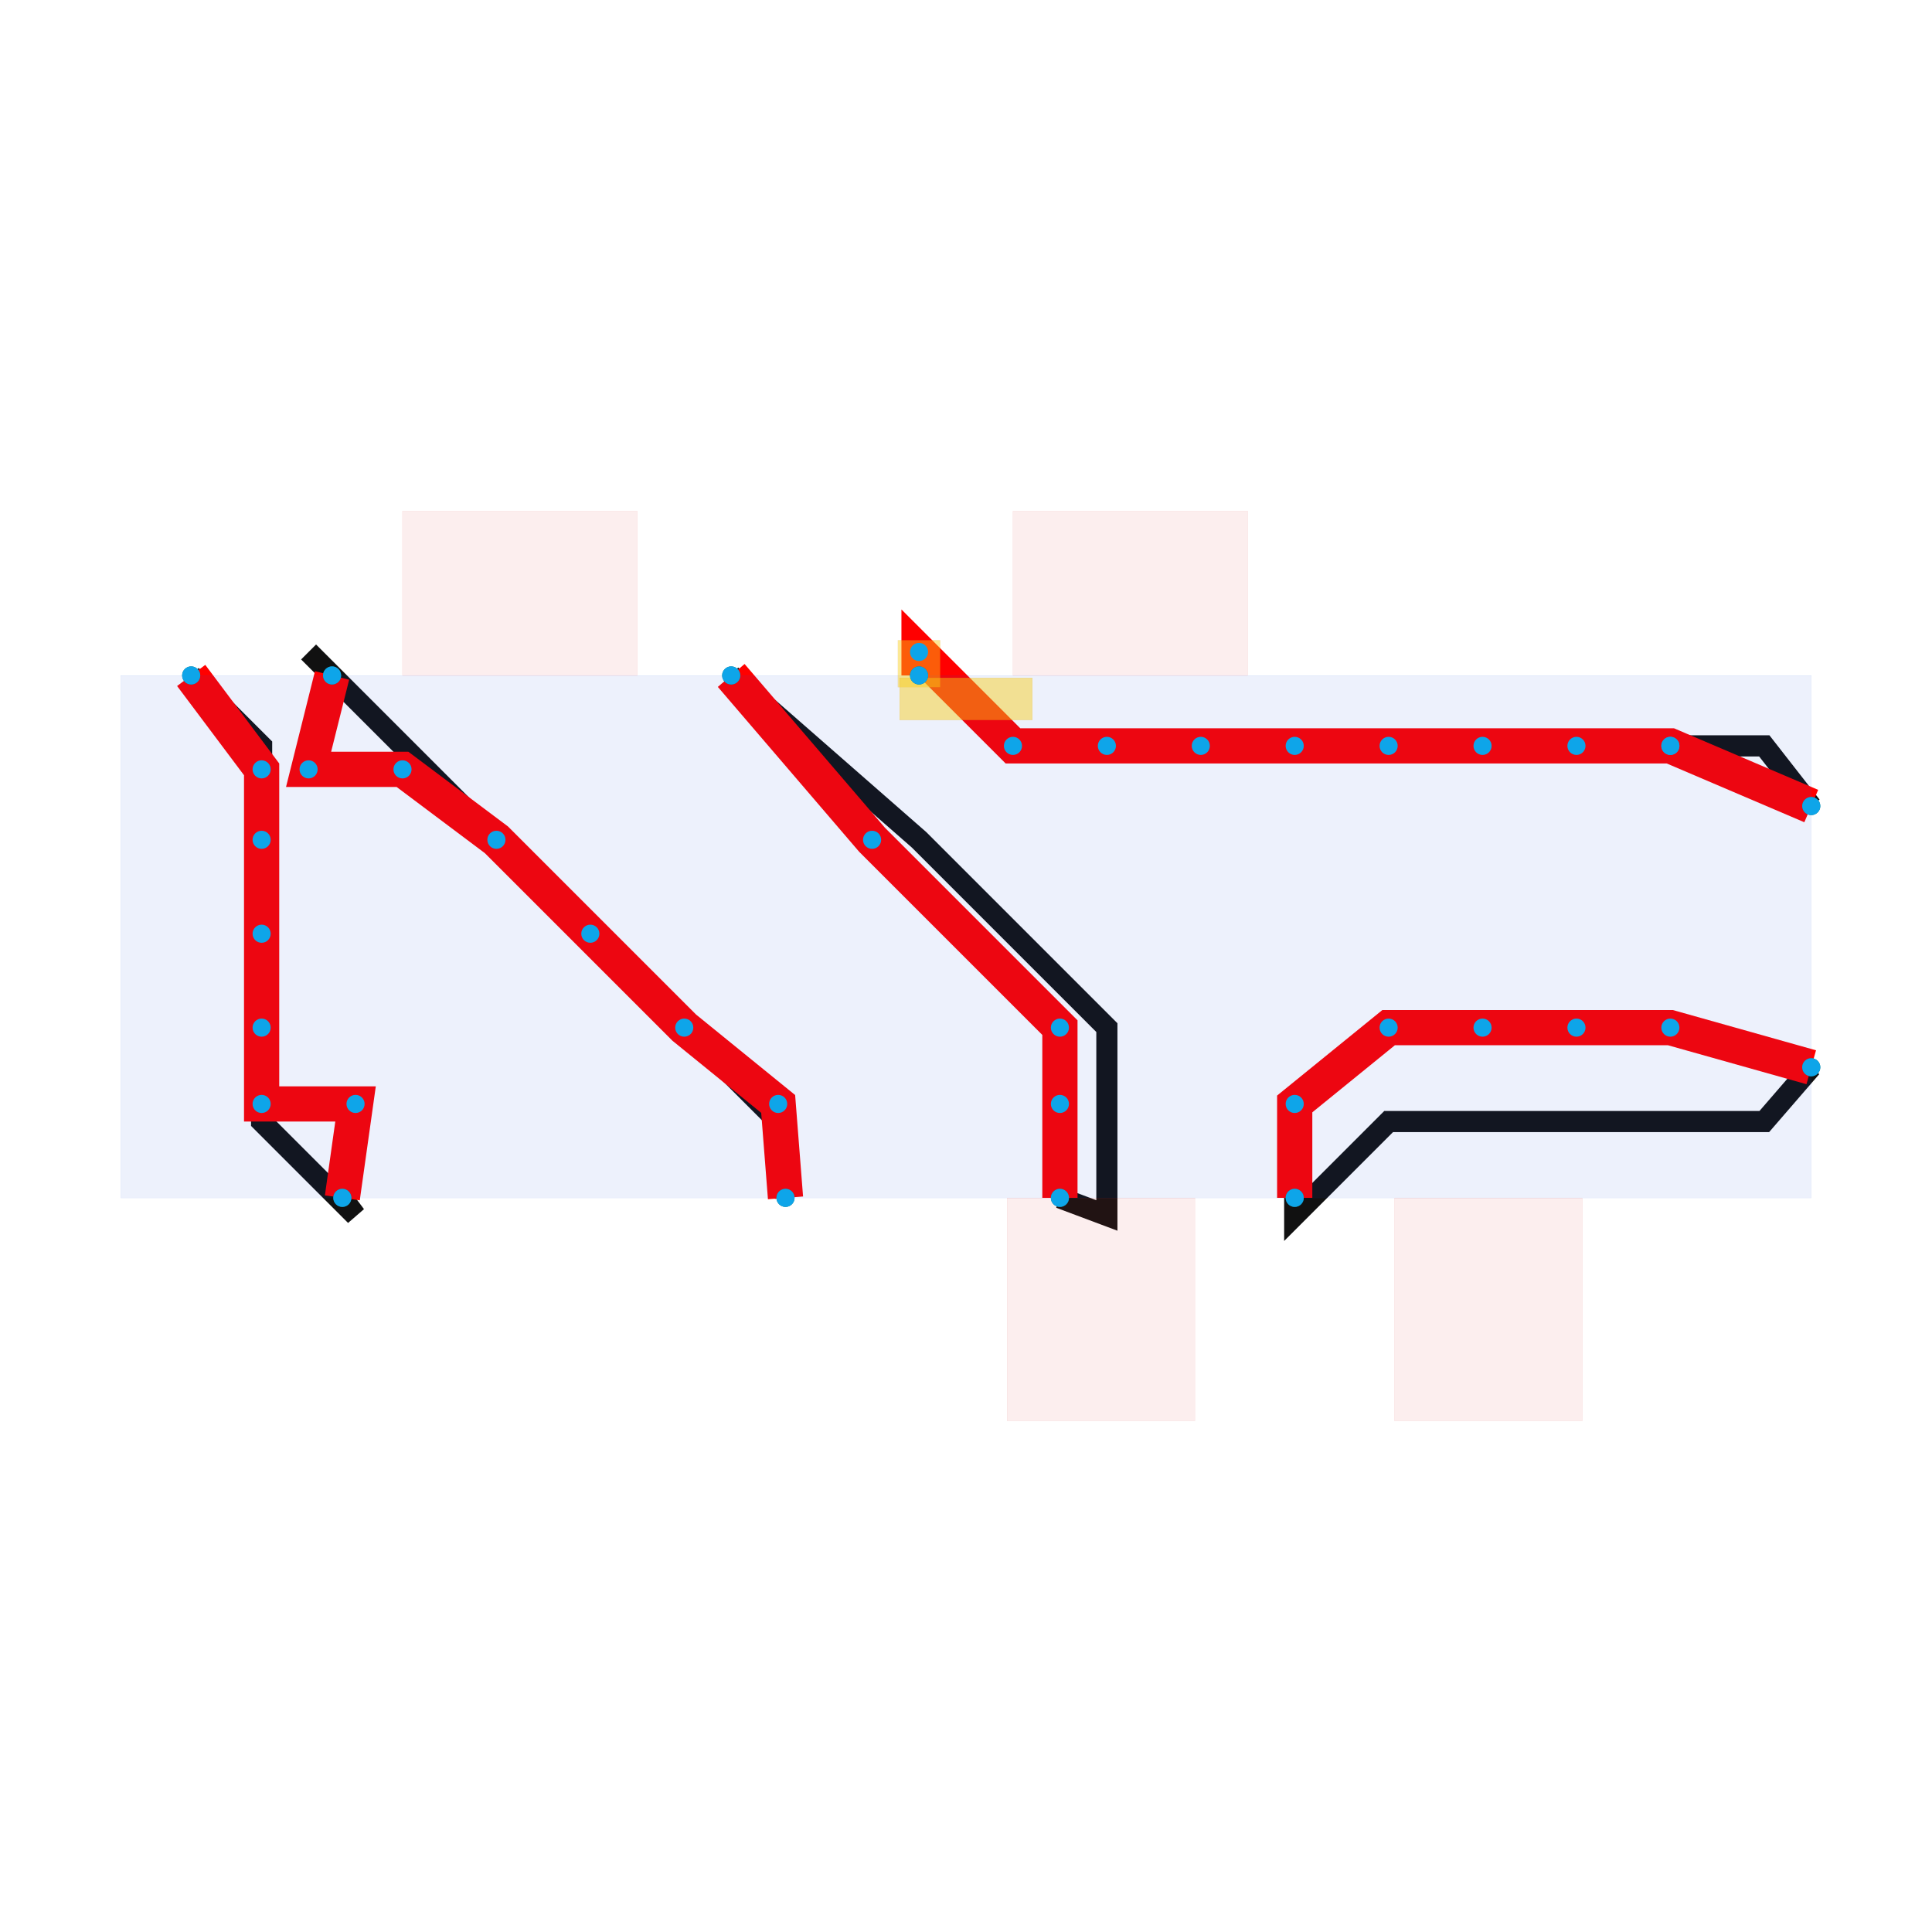
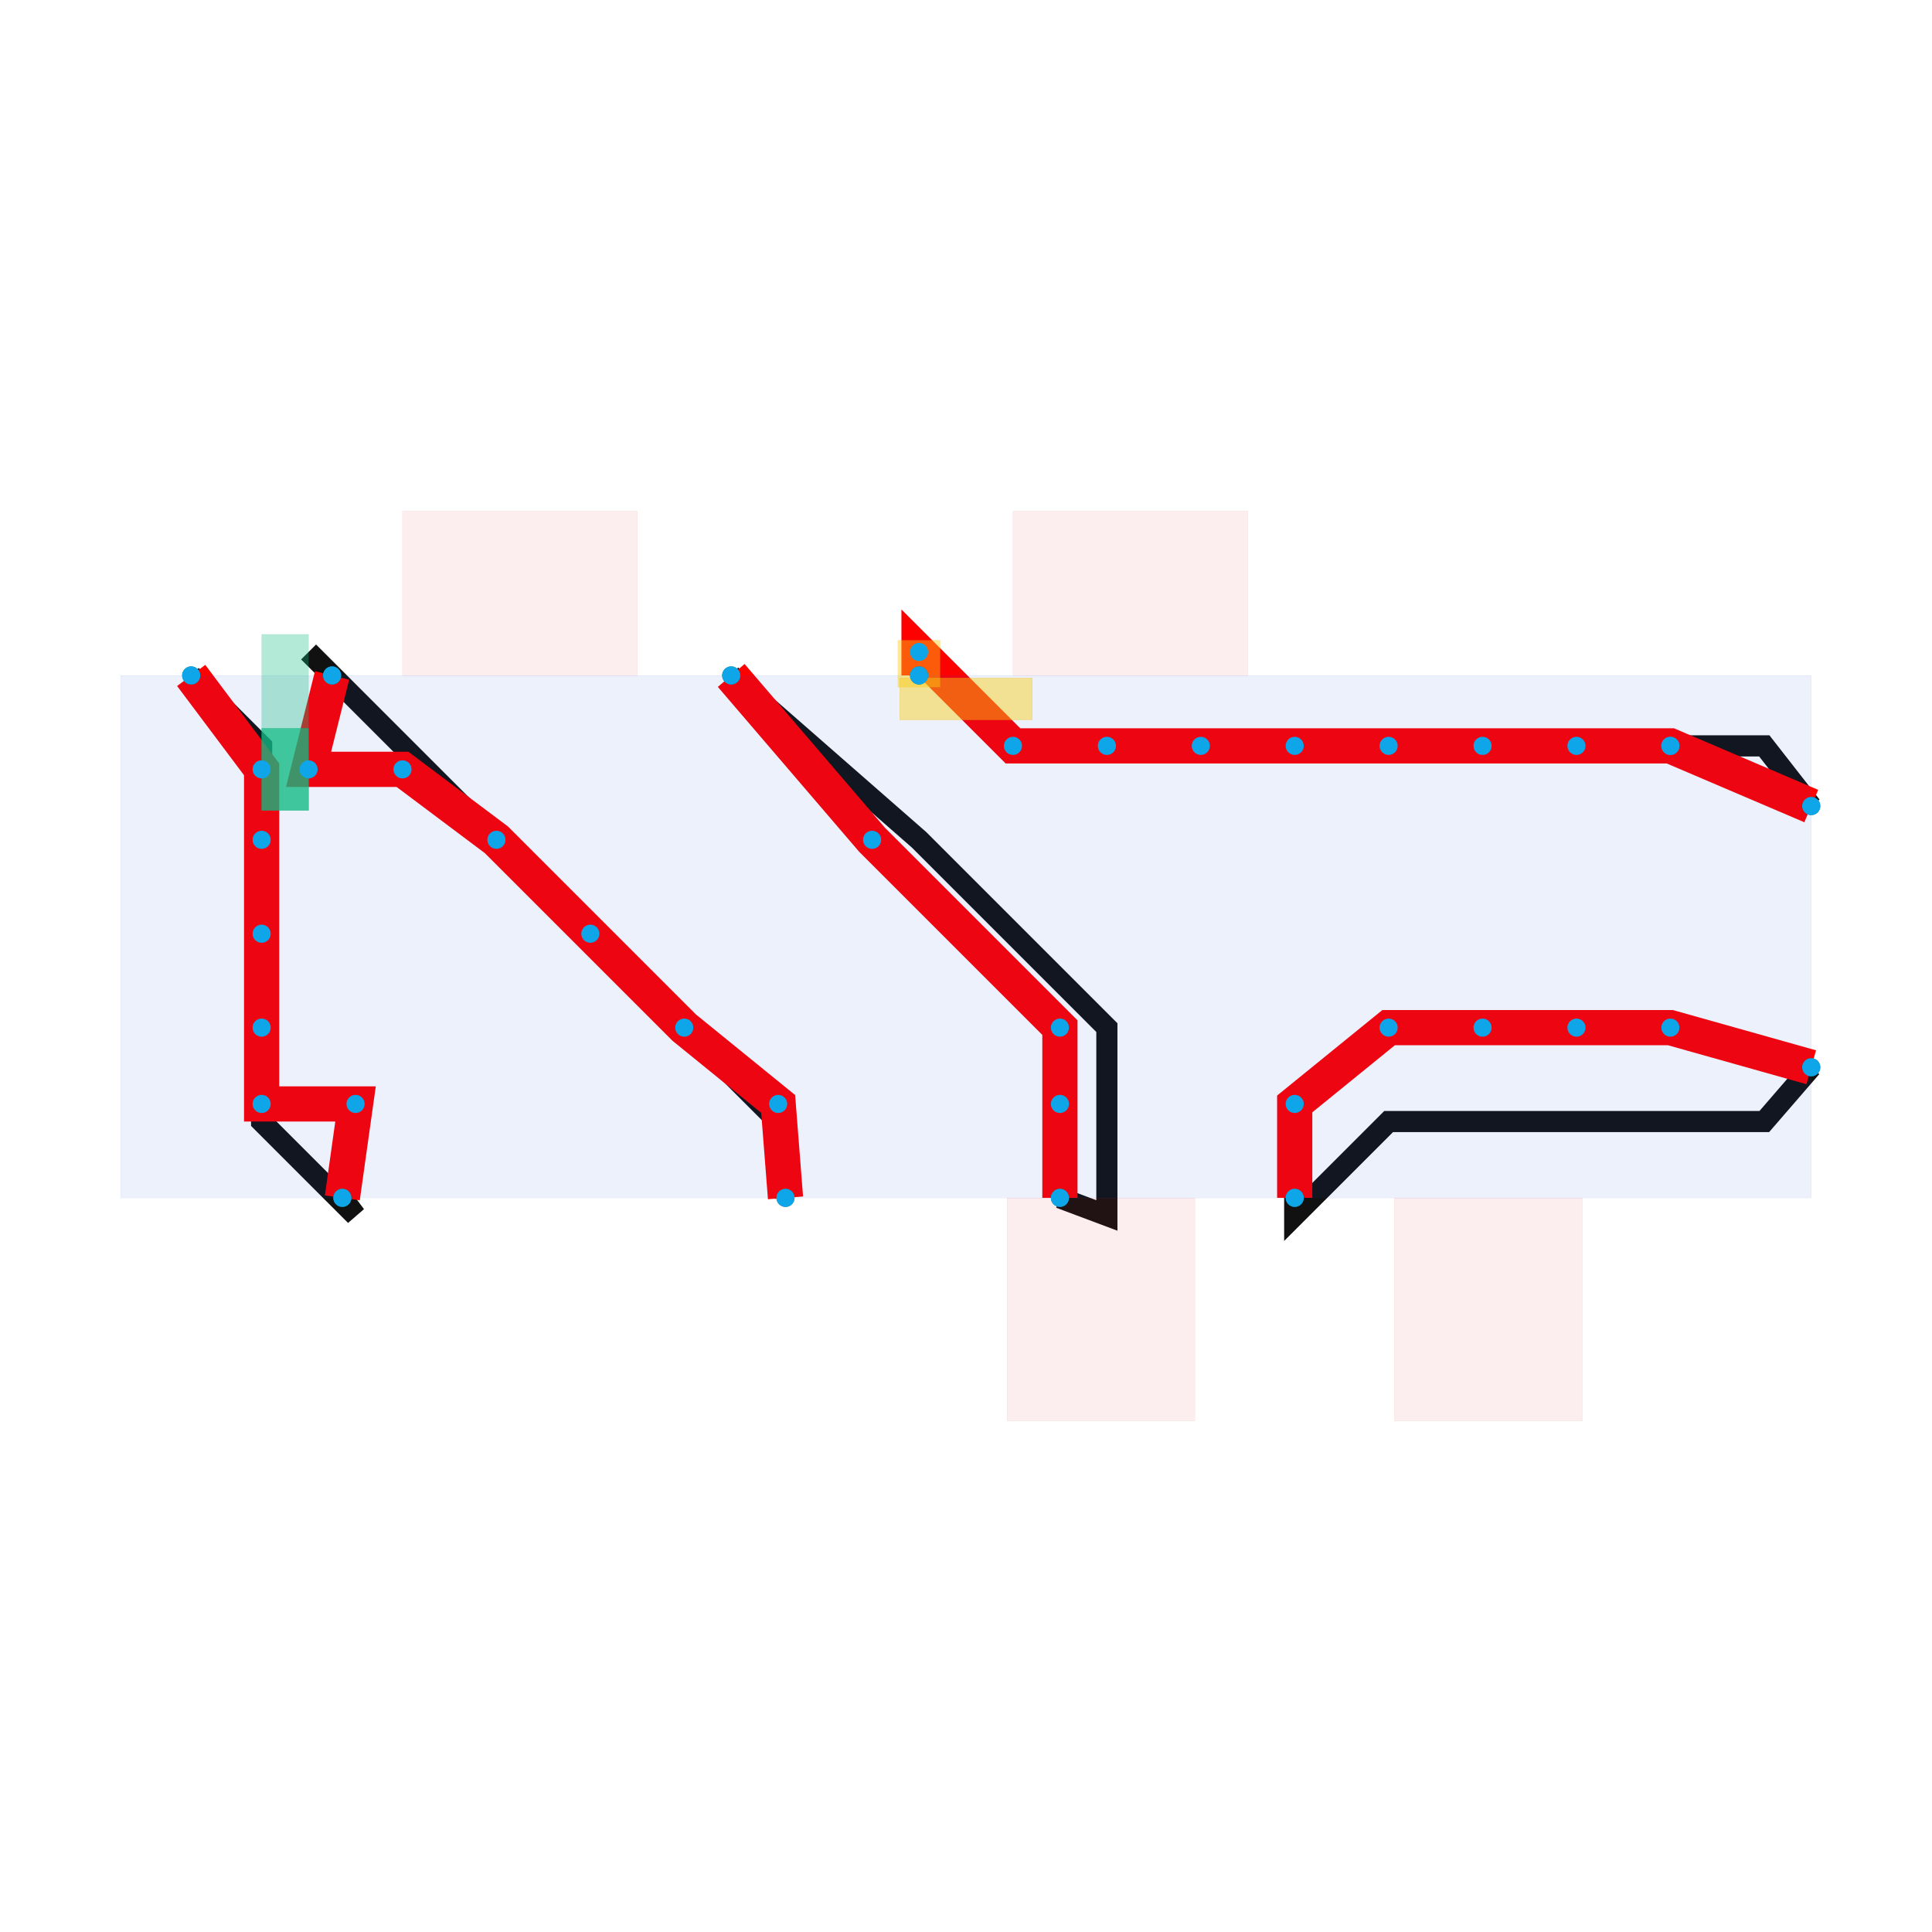
<svg xmlns="http://www.w3.org/2000/svg" width="640" height="640" viewBox="0 0 640 640">
  <rect width="100%" height="100%" fill="white" />
  <g>
    <polyline data-points="-8,-9.525 -8,-9.600000000000001 -7.6,-9.200000000000001 -7.199999999999999,-9.200000000000001 -6.799999999999999,-9.200000000000001 -6.399999999999999,-9.200000000000001 -5.999999999999998,-9.200000000000001 -5.800000000000001,-8.96875" data-type="line" data-label="original:source_net_11_mst1" points="428.889,396.806 428.889,402.639 460,371.528 491.111,371.528 522.222,371.528 553.333,371.528 584.444,371.528 600,353.542" fill="none" stroke="#111111" stroke-width="7" />
  </g>
  <g>
    <polyline data-points="-9.6,-7.299999999999999 -9.600000000000001,-7.2 -9.200000000000001,-7.6000000000000005 -8.8,-7.6000000000000005 -8.4,-7.6000000000000005 -8,-7.6000000000000005 -7.6,-7.6000000000000005 -7.199999999999999,-7.6000000000000005 -6.799999999999999,-7.6000000000000005 -6.399999999999999,-7.6000000000000005 -5.999999999999998,-7.6000000000000005 -5.800000000000001,-7.856249999999999" data-type="line" data-label="original:source_net_12_mst1" points="304.444,223.75 304.444,215.972 335.556,247.083 366.667,247.083 397.778,247.083 428.889,247.083 460,247.083 491.111,247.083 522.222,247.083 553.333,247.083 584.444,247.083 600,267.014" fill="none" stroke="#111111" stroke-width="7" />
  </g>
  <g>
    <polyline data-points="-12.05625,-9.525 -12,-9.600000000000001 -12.4,-9.200000000000001 -12.4,-8.8 -12.4,-8.4 -12.4,-8 -12.4,-7.6 -12.7,-7.299999999999999" data-type="line" data-label="original:source_net_7" points="113.403,396.806 117.778,402.639 86.667,371.528 86.667,340.417 86.667,309.306 86.667,278.194 86.667,247.083 63.333,223.75" fill="none" stroke="#111111" stroke-width="7" />
  </g>
  <g>
    <polyline data-points="-9,-9.525 -8.8,-9.600000000000001 -8.8,-8.8 -9.600000000000001,-8 -10.4,-7.299999999999999" data-type="line" data-label="original:source_net_11_mst2" points="351.111,396.806 366.667,402.639 366.667,340.417 304.444,278.194 242.222,223.75" fill="none" stroke="#111111" stroke-width="7" />
  </g>
  <g>
    <polyline data-points="-12.100000000000001,-7.299999999999999 -12.200000000000001,-7.2 -11.8,-7.6000000000000005 -11.4,-8 -11,-8.4 -10.6,-8.8 -10.2,-9.200000000000001 -10.168750000000001,-9.525" data-type="line" data-label="original:source_net_13" points="110,223.75 102.222,215.972 133.333,247.083 164.444,278.194 195.556,309.306 226.667,340.417 257.778,371.528 260.208,396.806" fill="none" stroke="#111111" stroke-width="7" />
  </g>
  <g>
    <polyline data-points="-8,-9.525 -8,-9.125 -7.6,-8.8 -7.199999999999999,-8.8 -6.799999999999999,-8.8 -6.399999999999999,-8.8 -5.800000000000001,-8.96875" data-type="line" data-label="source_net_11_mst1" points="428.889,396.806 428.889,365.694 460,340.417 491.111,340.417 522.222,340.417 553.333,340.417 600,353.542" fill="none" stroke="#FF0000" stroke-width="11.667" />
  </g>
  <g>
    <polyline data-points="-9.6,-7.299999999999999 -9.600000000000001,-7.2 -9.200000000000001,-7.6000000000000005 -8.8,-7.6000000000000005 -8.4,-7.6000000000000005 -8,-7.6000000000000005 -7.6,-7.6000000000000005 -7.199999999999999,-7.6000000000000005 -6.799999999999999,-7.6000000000000005 -6.399999999999999,-7.6000000000000005 -6.399999999999999,-7.6000000000000005 -5.800000000000001,-7.856249999999999" data-type="line" data-label="source_net_12_mst1" points="304.444,223.75 304.444,215.972 335.556,247.083 366.667,247.083 397.778,247.083 428.889,247.083 460,247.083 491.111,247.083 522.222,247.083 553.333,247.083 553.333,247.083 600,267.014" fill="none" stroke="#FF0000" stroke-width="11.667" />
  </g>
  <g>
    <polyline data-points="-12.05625,-9.525 -12,-9.125 -12.4,-9.125 -12.4,-8.8 -12.4,-8.4 -12.4,-8 -12.4,-7.699999999999999 -12.7,-7.299999999999999" data-type="line" data-label="source_net_7" points="113.403,396.806 117.778,365.694 86.667,365.694 86.667,340.417 86.667,309.306 86.667,278.194 86.667,254.861 63.333,223.75" fill="none" stroke="#FF0000" stroke-width="11.667" />
  </g>
  <g>
    <polyline data-points="-9,-9.525 -9,-9.125 -9,-8.8 -9.8,-8 -10.4,-7.299999999999999" data-type="line" data-label="source_net_11_mst2" points="351.111,396.806 351.111,365.694 351.111,340.417 288.889,278.194 242.222,223.75" fill="none" stroke="#FF0000" stroke-width="11.667" />
  </g>
  <g>
    <polyline data-points="-12.100000000000001,-7.299999999999999 -12.200000000000001,-7.699999999999999 -11.8,-7.699999999999999 -11.4,-8 -11,-8.4 -10.6,-8.8 -10.2,-9.125 -10.168750000000001,-9.525" data-type="line" data-label="source_net_13" points="110,223.75 102.222,254.861 133.333,254.861 164.444,278.194 195.556,309.306 226.667,340.417 257.778,365.694 260.208,396.806" fill="none" stroke="#FF0000" stroke-width="11.667" />
  </g>
  <g>
    <rect data-type="rect" data-label="cmn_15" data-x="-9.4" data-y="-8.4125" x="40" y="223.75" width="560" height="173.056" fill="rgba(29, 78, 216, 0.08)" stroke="#1d4ed8" stroke-width="0.013" />
  </g>
  <g>
    <rect data-type="rect" data-label="obstacle:rect:0" data-x="-11.3" data-y="-6.95" x="133.333" y="169.306" width="77.778" height="54.444" fill="rgba(220, 38, 38, 0.08)" stroke="#dc2626" stroke-width="0.013" />
  </g>
  <g>
    <rect data-type="rect" data-label="obstacle:rect:1" data-x="-8.825" data-y="-10" x="333.611" y="396.806" width="62.222" height="73.889" fill="rgba(220, 38, 38, 0.08)" stroke="#dc2626" stroke-width="0.013" />
  </g>
  <g>
    <rect data-type="rect" data-label="obstacle:rect:2" data-x="-7.175" data-y="-10" x="461.944" y="396.806" width="62.222" height="73.889" fill="rgba(220, 38, 38, 0.08)" stroke="#dc2626" stroke-width="0.013" />
  </g>
  <g>
    <rect data-type="rect" data-label="obstacle:rect:3" data-x="-8.7" data-y="-6.95" x="335.556" y="169.306" width="77.778" height="54.444" fill="rgba(220, 38, 38, 0.08)" stroke="#dc2626" stroke-width="0.013" />
  </g>
  <g>
    <rect data-type="rect" data-label="boundry-violation:1:0" data-x="-9.600000000000001" data-y="-7.25" x="297.444" y="212.083" width="14" height="15.556" fill="rgba(250, 204, 21, 0.45)" stroke="#b45309" stroke-width="0.013" />
  </g>
  <g>
    <rect data-type="rect" data-label="boundry-violation:1:1" data-x="-9.400000000000002" data-y="-7.4" x="298.001" y="224.528" width="43.998" height="14" fill="rgba(250, 204, 21, 0.45)" stroke="#b45309" stroke-width="0.013" />
+   </g>
+   <g>
+     <rect data-type="rect" data-label="trace-violation:2:s2:4:s0:top" data-x="-12.3" data-y="-7.699999999999999" x="86.667" y="241.25" width="15.556" height="27.222" fill="rgba(16, 185, 129, 0.32)" stroke="#059669" stroke-width="0.013" />
+   </g>
+   <g>
+     <rect data-type="rect" data-label="trace-violation:2:s2:4:s1:top" data-x="-12.3" data-y="-7.699999999999999" x="86.667" y="241.25" width="15.556" height="27.222" fill="rgba(16, 185, 129, 0.32)" stroke="#059669" stroke-width="0.013" />
+   </g>
+   <g>
+     <rect data-type="rect" data-label="trace-violation:2:s6:4:s0:top" data-x="-12.3" data-y="-7.499999999999999" x="86.667" y="210.139" width="15.556" height="58.333" fill="rgba(16, 185, 129, 0.32)" stroke="#059669" stroke-width="0.013" />
+   </g>
+   <g>
+     <rect data-type="rect" data-label="trace-violation:2:s6:4:s1:top" data-x="-12.3" data-y="-7.699999999999999" x="86.667" y="241.25" width="15.556" height="27.222" fill="rgba(16, 185, 129, 0.32)" stroke="#059669" stroke-width="0.013" />
  </g>
  <g>
    <circle data-type="point" data-label="source_net_13" data-x="-12.100000000000001" data-y="-7.299999999999999" cx="110" cy="223.75" r="3" fill="#0f766e" />
  </g>
  <g>
    <circle data-type="point" data-label="source_net_13" data-x="-10.168750000000001" data-y="-9.525" cx="260.208" cy="396.806" r="3" fill="#0f766e" />
  </g>
  <g>
    <circle data-type="point" data-label="source_net_11_mst2" data-x="-9" data-y="-9.525" cx="351.111" cy="396.806" r="3" fill="#0f766e" />
  </g>
  <g>
    <circle data-type="point" data-label="source_net_11_mst2" data-x="-10.4" data-y="-7.299999999999999" cx="242.222" cy="223.75" r="3" fill="#0f766e" />
  </g>
  <g>
    <circle data-type="point" data-label="source_net_7" data-x="-12.05625" data-y="-9.525" cx="113.403" cy="396.806" r="3" fill="#0f766e" />
  </g>
  <g>
    <circle data-type="point" data-label="source_net_7" data-x="-12.7" data-y="-7.299999999999999" cx="63.333" cy="223.75" r="3" fill="#0f766e" />
  </g>
  <g>
    <circle data-type="point" data-label="source_net_12_mst1" data-x="-9.6" data-y="-7.299999999999999" cx="304.444" cy="223.75" r="3" fill="#0f766e" />
  </g>
  <g>
    <circle data-type="point" data-label="source_net_12_mst1" data-x="-5.800000000000001" data-y="-7.856249999999999" cx="600" cy="267.014" r="3" fill="#0f766e" />
  </g>
  <g>
    <circle data-type="point" data-label="source_net_11_mst1" data-x="-8" data-y="-9.525" cx="428.889" cy="396.806" r="3" fill="#0f766e" />
  </g>
  <g>
    <circle data-type="point" data-label="source_net_11_mst1" data-x="-5.800000000000001" data-y="-8.96875" cx="600" cy="353.542" r="3" fill="#0f766e" />
  </g>
  <g>
    <circle data-type="point" data-label="" data-x="-8" data-y="-9.525" cx="428.889" cy="396.806" r="3" fill="#0ea5e9" />
  </g>
  <g>
    <circle data-type="point" data-label="" data-x="-8" data-y="-9.125" cx="428.889" cy="365.694" r="3" fill="#0ea5e9" />
  </g>
  <g>
    <circle data-type="point" data-label="" data-x="-7.6" data-y="-8.8" cx="460" cy="340.417" r="3" fill="#0ea5e9" />
  </g>
  <g>
    <circle data-type="point" data-label="" data-x="-7.199999999999999" data-y="-8.8" cx="491.111" cy="340.417" r="3" fill="#0ea5e9" />
  </g>
  <g>
    <circle data-type="point" data-label="" data-x="-6.799999999999999" data-y="-8.8" cx="522.222" cy="340.417" r="3" fill="#0ea5e9" />
  </g>
  <g>
    <circle data-type="point" data-label="" data-x="-6.399999999999999" data-y="-8.8" cx="553.333" cy="340.417" r="3" fill="#0ea5e9" />
  </g>
  <g>
    <circle data-type="point" data-label="" data-x="-5.800000000000001" data-y="-8.96875" cx="600" cy="353.542" r="3" fill="#0ea5e9" />
  </g>
  <g>
    <circle data-type="point" data-label="" data-x="-9.6" data-y="-7.299999999999999" cx="304.444" cy="223.75" r="3" fill="#0ea5e9" />
  </g>
  <g>
    <circle data-type="point" data-label="" data-x="-9.600000000000001" data-y="-7.2" cx="304.444" cy="215.972" r="3" fill="#0ea5e9" />
  </g>
  <g>
    <circle data-type="point" data-label="" data-x="-9.200000000000001" data-y="-7.6000000000000005" cx="335.556" cy="247.083" r="3" fill="#0ea5e9" />
  </g>
  <g>
    <circle data-type="point" data-label="" data-x="-8.8" data-y="-7.6000000000000005" cx="366.667" cy="247.083" r="3" fill="#0ea5e9" />
  </g>
  <g>
    <circle data-type="point" data-label="" data-x="-8.4" data-y="-7.6000000000000005" cx="397.778" cy="247.083" r="3" fill="#0ea5e9" />
  </g>
  <g>
    <circle data-type="point" data-label="" data-x="-8" data-y="-7.6000000000000005" cx="428.889" cy="247.083" r="3" fill="#0ea5e9" />
  </g>
  <g>
    <circle data-type="point" data-label="" data-x="-7.6" data-y="-7.6000000000000005" cx="460" cy="247.083" r="3" fill="#0ea5e9" />
  </g>
  <g>
    <circle data-type="point" data-label="" data-x="-7.199999999999999" data-y="-7.6000000000000005" cx="491.111" cy="247.083" r="3" fill="#0ea5e9" />
  </g>
  <g>
    <circle data-type="point" data-label="" data-x="-6.799999999999999" data-y="-7.6000000000000005" cx="522.222" cy="247.083" r="3" fill="#0ea5e9" />
  </g>
  <g>
    <circle data-type="point" data-label="" data-x="-6.399999999999999" data-y="-7.6000000000000005" cx="553.333" cy="247.083" r="3" fill="#0ea5e9" />
  </g>
  <g>
    <circle data-type="point" data-label="" data-x="-6.399999999999999" data-y="-7.6000000000000005" cx="553.333" cy="247.083" r="3" fill="#0ea5e9" />
  </g>
  <g>
    <circle data-type="point" data-label="" data-x="-5.800000000000001" data-y="-7.856249999999999" cx="600" cy="267.014" r="3" fill="#0ea5e9" />
  </g>
  <g>
    <circle data-type="point" data-label="" data-x="-12.05625" data-y="-9.525" cx="113.403" cy="396.806" r="3" fill="#0ea5e9" />
  </g>
  <g>
    <circle data-type="point" data-label="" data-x="-12" data-y="-9.125" cx="117.778" cy="365.694" r="3" fill="#0ea5e9" />
  </g>
  <g>
    <circle data-type="point" data-label="" data-x="-12.4" data-y="-9.125" cx="86.667" cy="365.694" r="3" fill="#0ea5e9" />
  </g>
  <g>
    <circle data-type="point" data-label="" data-x="-12.4" data-y="-8.8" cx="86.667" cy="340.417" r="3" fill="#0ea5e9" />
  </g>
  <g>
    <circle data-type="point" data-label="" data-x="-12.4" data-y="-8.4" cx="86.667" cy="309.306" r="3" fill="#0ea5e9" />
  </g>
  <g>
    <circle data-type="point" data-label="" data-x="-12.4" data-y="-8" cx="86.667" cy="278.194" r="3" fill="#0ea5e9" />
  </g>
  <g>
    <circle data-type="point" data-label="" data-x="-12.4" data-y="-7.699999999999999" cx="86.667" cy="254.861" r="3" fill="#0ea5e9" />
  </g>
  <g>
    <circle data-type="point" data-label="" data-x="-12.7" data-y="-7.299999999999999" cx="63.333" cy="223.75" r="3" fill="#0ea5e9" />
  </g>
  <g>
    <circle data-type="point" data-label="" data-x="-9" data-y="-9.525" cx="351.111" cy="396.806" r="3" fill="#0ea5e9" />
  </g>
  <g>
    <circle data-type="point" data-label="" data-x="-9" data-y="-9.125" cx="351.111" cy="365.694" r="3" fill="#0ea5e9" />
  </g>
  <g>
    <circle data-type="point" data-label="" data-x="-9" data-y="-8.8" cx="351.111" cy="340.417" r="3" fill="#0ea5e9" />
  </g>
  <g>
    <circle data-type="point" data-label="" data-x="-9.8" data-y="-8" cx="288.889" cy="278.194" r="3" fill="#0ea5e9" />
  </g>
  <g>
    <circle data-type="point" data-label="" data-x="-10.4" data-y="-7.299999999999999" cx="242.222" cy="223.75" r="3" fill="#0ea5e9" />
  </g>
  <g>
    <circle data-type="point" data-label="" data-x="-12.100000000000001" data-y="-7.299999999999999" cx="110" cy="223.75" r="3" fill="#0ea5e9" />
  </g>
  <g>
    <circle data-type="point" data-label="" data-x="-12.200000000000001" data-y="-7.699999999999999" cx="102.222" cy="254.861" r="3" fill="#0ea5e9" />
  </g>
  <g>
    <circle data-type="point" data-label="" data-x="-11.8" data-y="-7.699999999999999" cx="133.333" cy="254.861" r="3" fill="#0ea5e9" />
  </g>
  <g>
    <circle data-type="point" data-label="" data-x="-11.4" data-y="-8" cx="164.444" cy="278.194" r="3" fill="#0ea5e9" />
  </g>
  <g>
    <circle data-type="point" data-label="" data-x="-11" data-y="-8.4" cx="195.556" cy="309.306" r="3" fill="#0ea5e9" />
  </g>
  <g>
    <circle data-type="point" data-label="" data-x="-10.6" data-y="-8.8" cx="226.667" cy="340.417" r="3" fill="#0ea5e9" />
  </g>
  <g>
    <circle data-type="point" data-label="" data-x="-10.2" data-y="-9.125" cx="257.778" cy="365.694" r="3" fill="#0ea5e9" />
  </g>
  <g>
    <circle data-type="point" data-label="" data-x="-10.168750000000001" data-y="-9.525" cx="260.208" cy="396.806" r="3" fill="#0ea5e9" />
  </g>
  <g id="crosshair" style="display: none">
    <line id="crosshair-h" y1="0" y2="640" stroke="#666" stroke-width="0.5" />
    <line id="crosshair-v" x1="0" x2="640" stroke="#666" stroke-width="0.5" />
    <text id="coordinates" font-family="monospace" font-size="12" fill="#666" />
  </g>
</svg>
